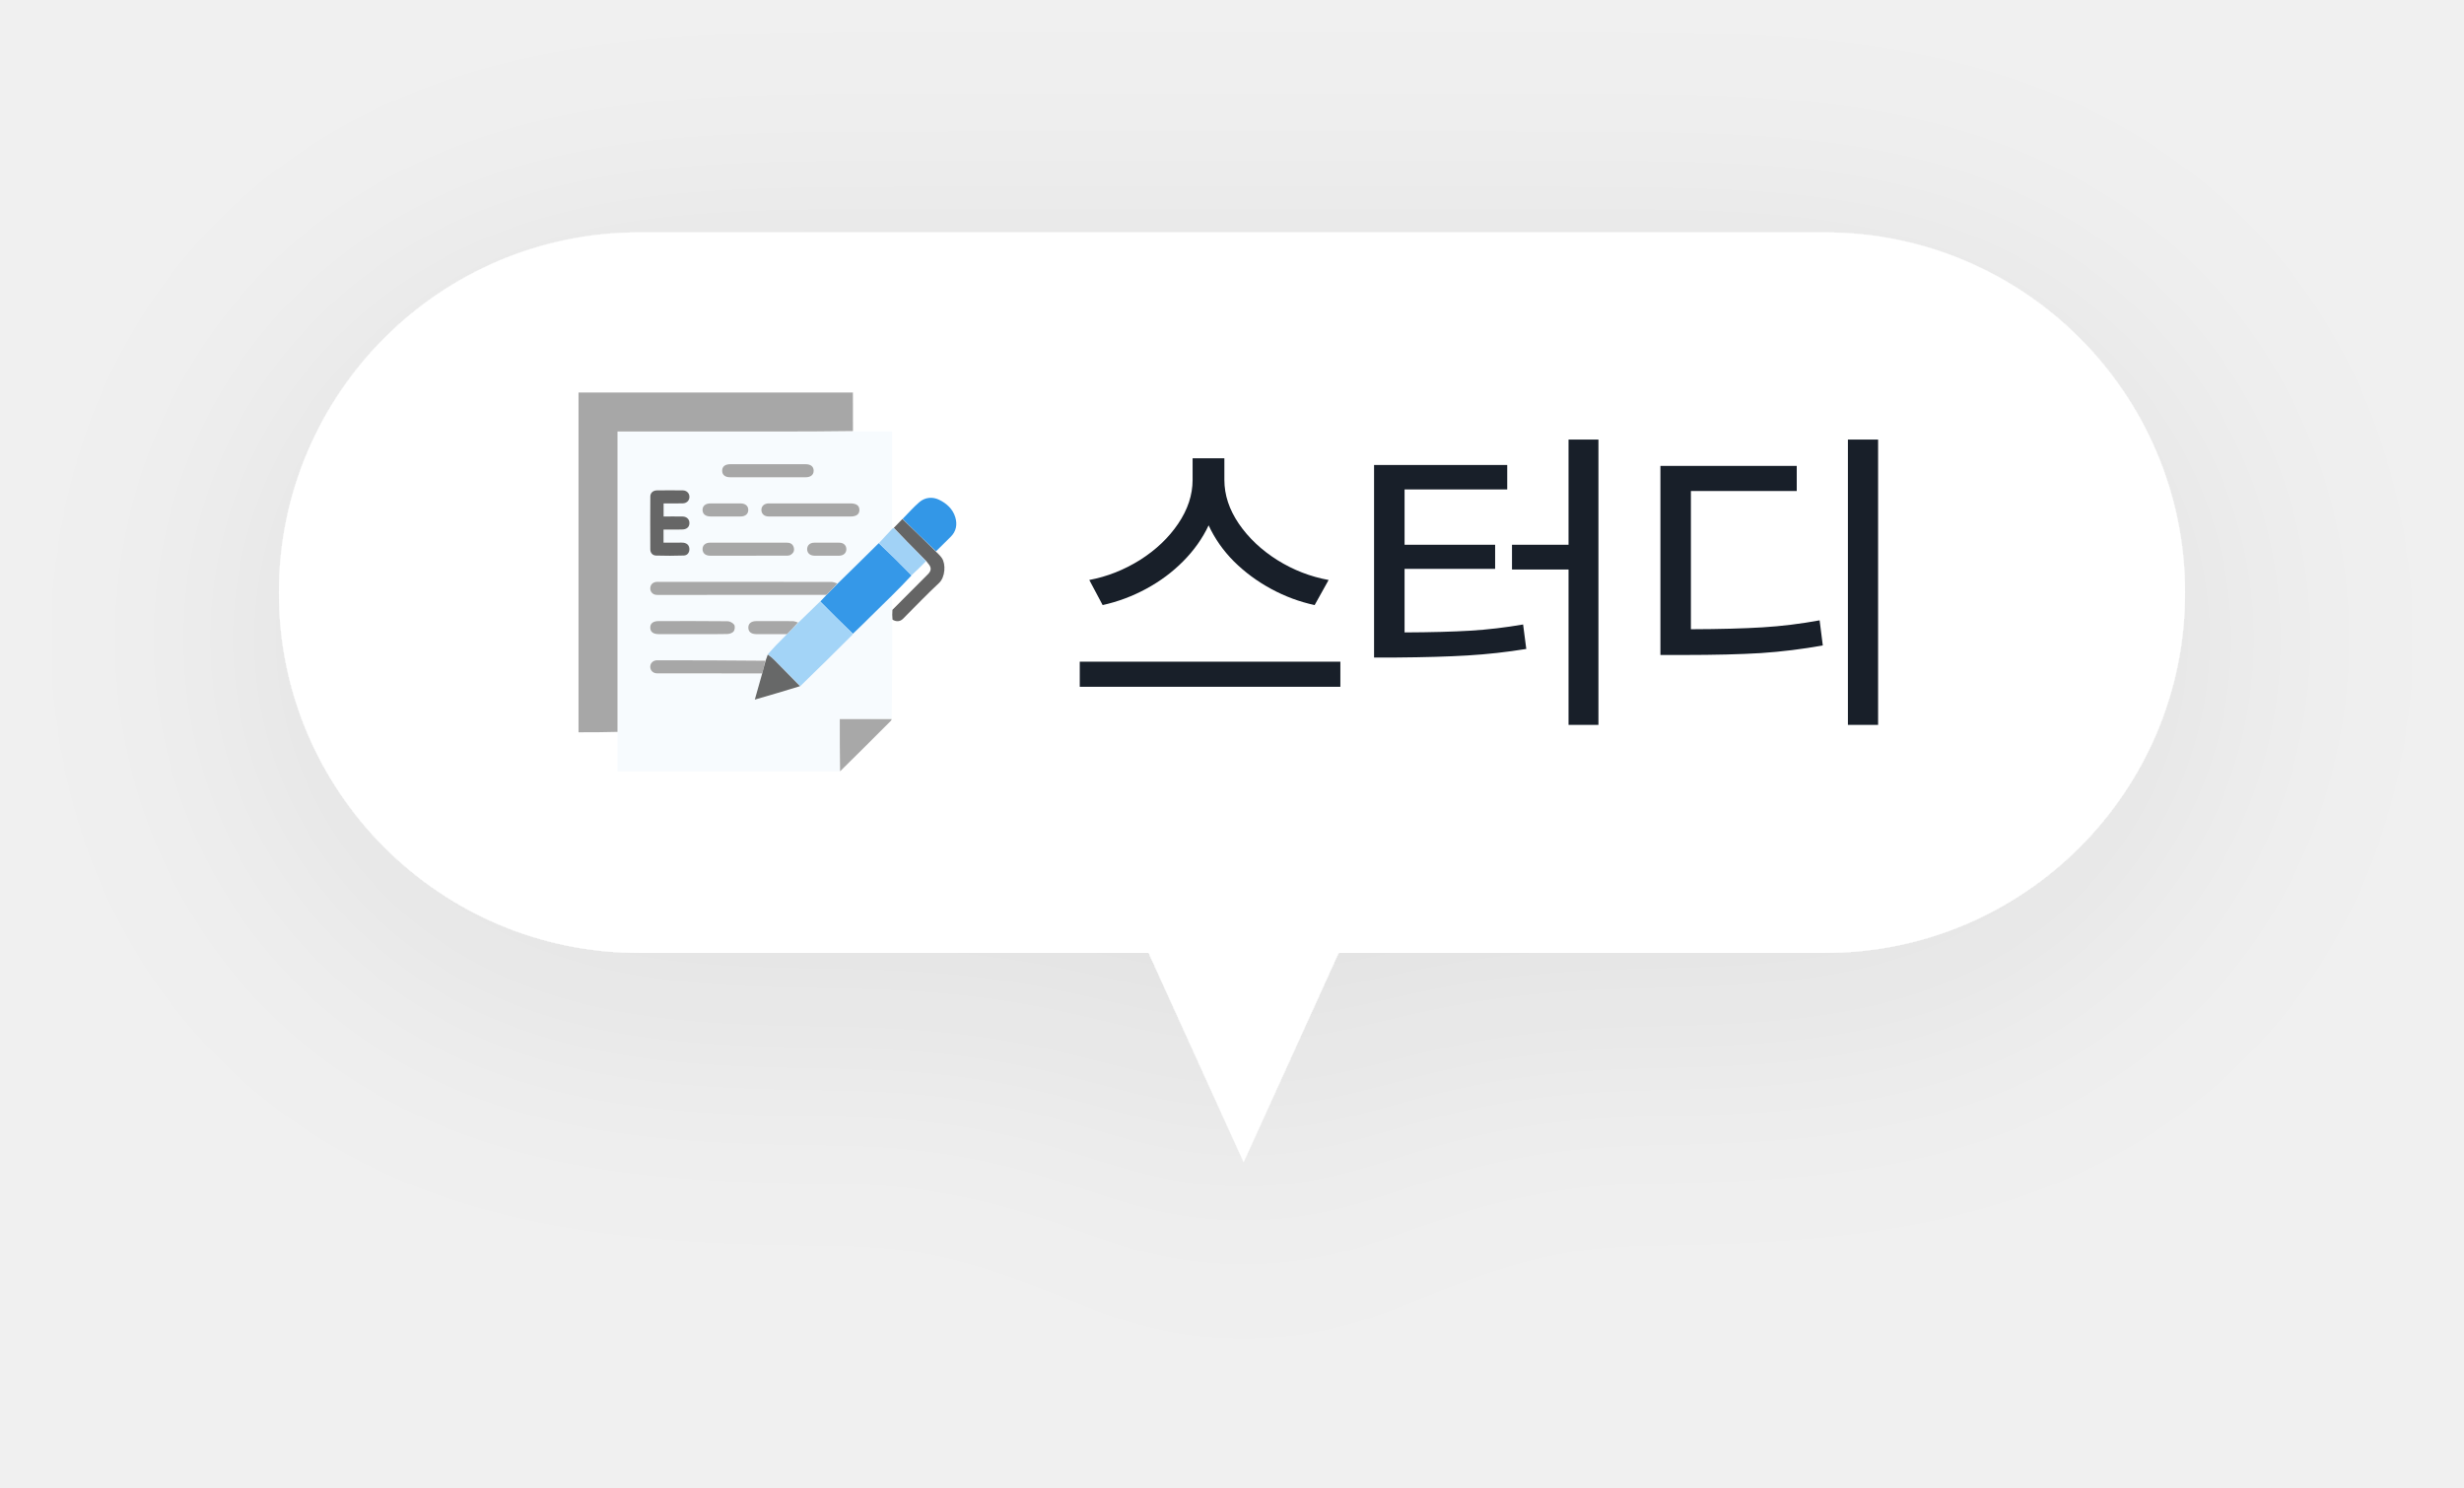
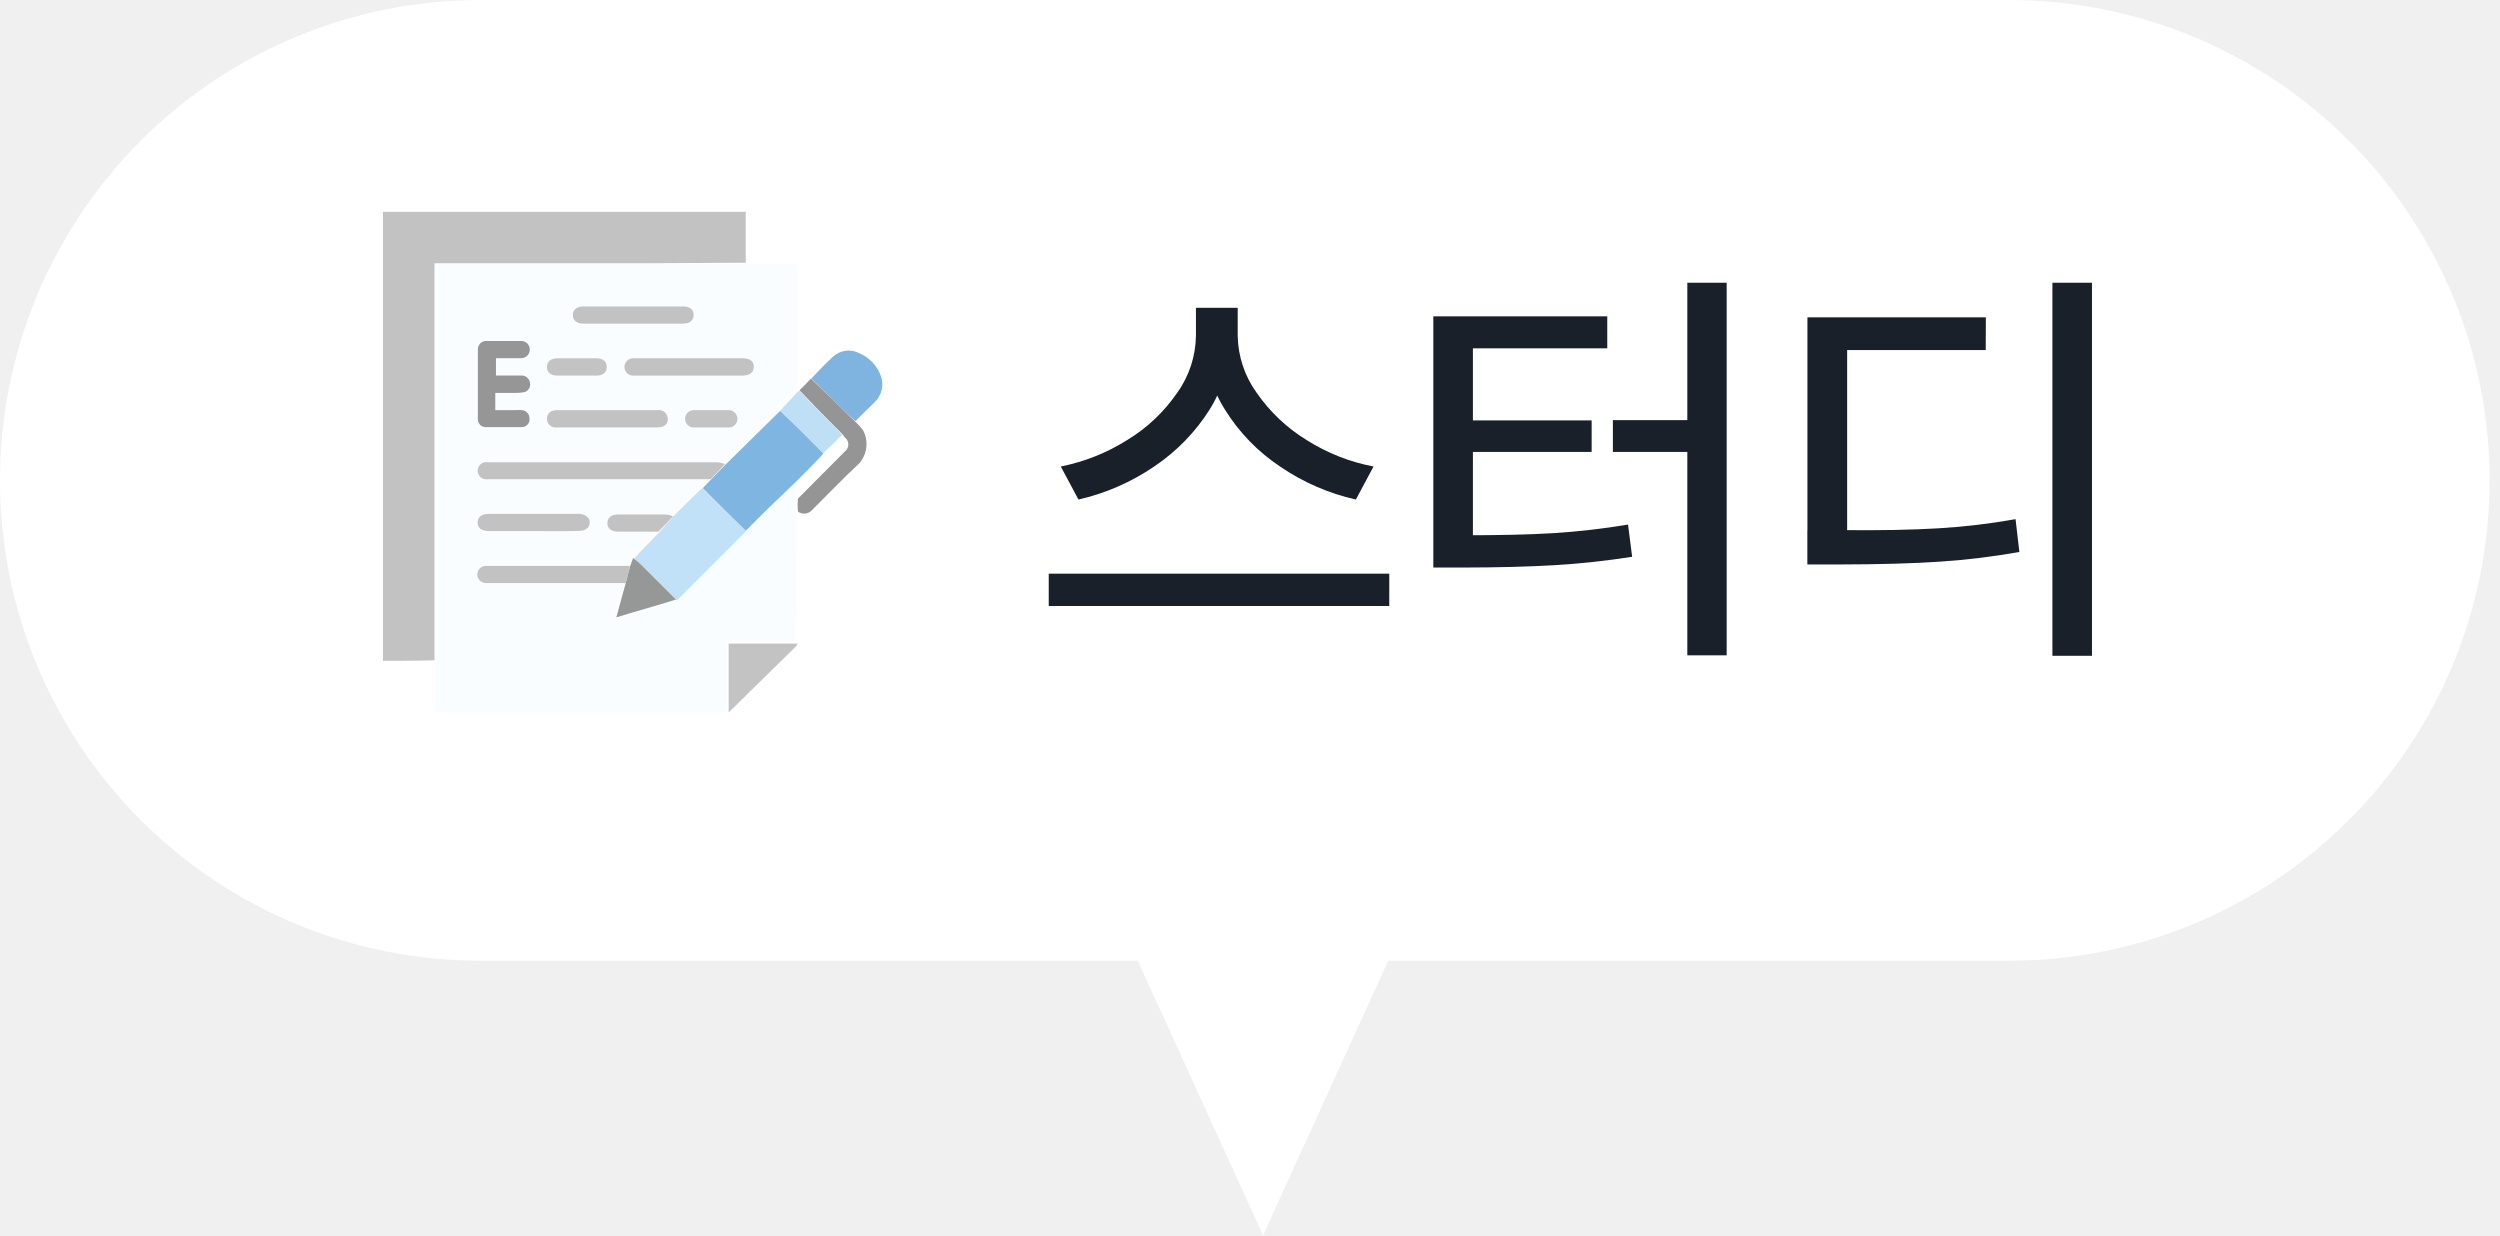
- <svg xmlns="http://www.w3.org/2000/svg" width="106" height="64" viewBox="0 0 106 64" fill="none">
-   <g filter="url(#filter0_d_0_1)">
-     <path fill-rule="evenodd" clip-rule="evenodd" d="M27.5 10C18.94 10 12 16.94 12 25.5C12 34.06 18.94 41 27.5 41H49.417L53.5 50L57.583 41H78.5C87.06 41 94 34.06 94 25.5C94 16.94 87.06 10 78.5 10H27.5Z" fill="white" />
-   </g>
-   <path d="M52.672 20.648C52.672 21.296 52.879 21.924 53.294 22.535C53.713 23.146 54.267 23.668 54.955 24.101C55.643 24.529 56.377 24.814 57.156 24.955L56.555 26.035C55.903 25.894 55.279 25.662 54.682 25.338C54.085 25.014 53.551 24.62 53.082 24.155C52.617 23.686 52.255 23.169 51.995 22.604C51.731 23.164 51.366 23.679 50.901 24.148C50.441 24.613 49.912 25.008 49.315 25.331C48.718 25.655 48.092 25.889 47.435 26.035L46.861 24.955C47.632 24.809 48.358 24.522 49.042 24.094C49.726 23.661 50.273 23.141 50.683 22.535C51.097 21.924 51.305 21.296 51.305 20.648V19.719H52.672V20.648ZM57.662 29.549H46.451V28.469H57.662V29.549ZM68.764 31.189H67.478V24.504H65.045V23.438H67.478V18.912H68.764V31.189ZM64.84 21.059H60.424V23.438H64.32V24.477H60.424V27.211C61.559 27.206 62.502 27.181 63.254 27.136C64.006 27.09 64.762 27.001 65.523 26.869L65.66 27.922C64.817 28.059 63.976 28.152 63.138 28.202C62.304 28.252 61.281 28.282 60.068 28.291H59.111V20.006H64.84V21.059ZM80.795 31.189H79.496V18.912H80.795V31.189ZM77.295 21.127H72.742V27.074C73.995 27.07 75.025 27.042 75.832 26.992C76.643 26.942 77.459 26.842 78.279 26.691L78.416 27.771C77.532 27.931 76.645 28.04 75.757 28.1C74.873 28.154 73.768 28.182 72.441 28.182H71.43V20.047H77.295V21.127Z" fill="#181F29" />
-   <g clip-path="url(#clip0_0_1)">
-     <path d="M36.127 33.187C35.453 33.189 34.78 33.191 34.106 33.191C31.664 33.192 29.221 33.191 26.779 33.191C26.715 33.191 26.651 33.191 26.566 33.191C26.566 32.636 26.566 32.089 26.566 31.508C26.565 27.177 26.565 22.879 26.565 18.566C26.661 18.566 26.731 18.566 26.8 18.566C28.95 18.566 31.1 18.567 33.251 18.566C34.399 18.566 35.547 18.564 36.696 18.563C37.251 18.563 37.806 18.563 38.379 18.563C38.379 19.955 38.379 21.335 38.375 22.741C38.185 22.967 38 23.165 37.803 23.37C37.489 23.677 37.186 23.979 36.882 24.279C36.599 24.558 36.314 24.835 36.02 25.102C35.928 25.073 35.844 25.038 35.761 25.037C33.291 25.035 30.82 25.035 28.35 25.035C28.303 25.035 28.255 25.03 28.21 25.04C28.067 25.069 27.984 25.158 27.974 25.305C27.965 25.445 28.063 25.569 28.205 25.592C28.262 25.602 28.322 25.597 28.38 25.597C30.768 25.598 33.157 25.599 35.54 25.611C35.453 25.708 35.37 25.794 35.276 25.884C34.957 26.189 34.648 26.49 34.329 26.782C34.247 26.756 34.174 26.725 34.102 26.725C33.58 26.721 33.059 26.722 32.538 26.723C32.315 26.723 32.191 26.827 32.192 27.006C32.193 27.184 32.317 27.284 32.542 27.285C32.975 27.287 33.409 27.288 33.837 27.3C33.681 27.463 33.527 27.613 33.379 27.768C33.261 27.892 33.149 28.023 33.029 28.163C32.994 28.256 32.964 28.337 32.918 28.415C31.368 28.412 29.834 28.411 28.3 28.41C28.277 28.41 28.253 28.409 28.23 28.412C28.076 28.43 27.971 28.546 27.973 28.695C27.975 28.843 28.081 28.956 28.237 28.971C28.289 28.976 28.342 28.973 28.395 28.973C29.859 28.974 31.322 28.975 32.785 28.989C32.684 29.358 32.582 29.714 32.471 30.102C33.14 29.908 33.78 29.722 34.432 29.535C35.19 28.789 35.938 28.044 36.684 27.299C36.688 27.295 36.688 27.288 36.699 27.276C36.956 27.022 37.203 26.774 37.452 26.528C37.758 26.226 38.067 25.925 38.377 25.641C38.38 25.848 38.382 26.037 38.381 26.241C38.38 26.389 38.382 26.523 38.384 26.656C38.382 28.073 38.38 29.49 38.361 30.924C37.609 30.942 36.876 30.942 36.127 30.942C36.127 31.707 36.127 32.447 36.127 33.187ZM29.182 22.785C29.275 22.78 29.373 22.792 29.461 22.767C29.601 22.728 29.669 22.62 29.657 22.473C29.645 22.328 29.529 22.227 29.366 22.224C29.093 22.219 28.82 22.223 28.548 22.223C28.548 22.023 28.548 21.845 28.548 21.66C28.83 21.66 29.099 21.664 29.368 21.658C29.545 21.655 29.663 21.532 29.659 21.372C29.655 21.219 29.541 21.102 29.373 21.099C29.004 21.094 28.634 21.095 28.265 21.099C28.094 21.101 27.977 21.204 27.976 21.366C27.971 22.122 27.971 22.878 27.975 23.634C27.976 23.789 28.072 23.899 28.223 23.904C28.621 23.916 29.02 23.916 29.418 23.902C29.569 23.896 29.659 23.78 29.657 23.625C29.654 23.469 29.562 23.376 29.41 23.352C29.341 23.34 29.27 23.348 29.2 23.348C28.98 23.347 28.76 23.347 28.545 23.347C28.545 23.146 28.545 22.973 28.545 22.785C28.752 22.785 28.95 22.785 29.182 22.785ZM36.357 21.66C35.297 21.66 34.237 21.66 33.178 21.66C33.137 21.66 33.096 21.659 33.055 21.66C32.873 21.668 32.757 21.775 32.755 21.936C32.752 22.104 32.872 22.221 33.062 22.222C33.706 22.224 34.35 22.223 34.995 22.223C35.527 22.223 36.06 22.223 36.593 22.223C36.845 22.222 36.975 22.125 36.972 21.937C36.969 21.751 36.843 21.66 36.585 21.66C36.52 21.66 36.456 21.66 36.357 21.66ZM33.994 23.884C34.134 23.812 34.19 23.697 34.146 23.549C34.103 23.399 33.987 23.346 33.835 23.347C32.739 23.348 31.644 23.347 30.548 23.348C30.343 23.348 30.22 23.46 30.223 23.634C30.227 23.802 30.346 23.909 30.542 23.909C31.649 23.911 32.757 23.91 33.864 23.909C33.898 23.909 33.933 23.901 33.994 23.884ZM33.228 19.973C32.626 19.973 32.023 19.972 31.42 19.973C31.194 19.973 31.07 20.072 31.067 20.249C31.064 20.428 31.189 20.535 31.41 20.535C32.493 20.535 33.576 20.535 34.659 20.535C34.88 20.535 35.006 20.429 35.003 20.25C35.001 20.072 34.876 19.973 34.651 19.973C34.189 19.972 33.726 19.973 33.228 19.973ZM29.959 27.285C30.404 27.285 30.849 27.291 31.294 27.28C31.388 27.277 31.513 27.234 31.564 27.165C31.614 27.097 31.629 26.945 31.585 26.88C31.53 26.8 31.4 26.73 31.302 26.729C30.313 26.718 29.323 26.722 28.334 26.723C28.097 26.723 27.97 26.824 27.973 27.008C27.976 27.19 28.102 27.285 28.343 27.285C28.87 27.285 29.397 27.285 29.959 27.285ZM30.701 21.66C30.654 21.66 30.607 21.659 30.56 21.66C30.349 21.663 30.227 21.762 30.223 21.934C30.219 22.113 30.345 22.222 30.564 22.222C30.997 22.224 31.43 22.224 31.863 22.222C32.069 22.221 32.192 22.112 32.191 21.939C32.189 21.766 32.067 21.661 31.858 21.66C31.484 21.659 31.109 21.66 30.701 21.66ZM35.829 23.91C35.922 23.91 36.016 23.913 36.11 23.91C36.291 23.903 36.407 23.795 36.41 23.634C36.412 23.466 36.292 23.35 36.102 23.348C35.745 23.345 35.388 23.345 35.032 23.348C34.84 23.35 34.721 23.465 34.723 23.633C34.726 23.8 34.845 23.907 35.04 23.91C35.291 23.912 35.543 23.91 35.829 23.91Z" fill="#F7FBFE" />
-     <path d="M36.694 18.547C35.547 18.564 34.399 18.566 33.251 18.566C31.1 18.567 28.95 18.566 26.8 18.566C26.73 18.566 26.661 18.566 26.565 18.566C26.565 22.879 26.565 27.177 26.564 31.491C26.008 31.508 25.453 31.508 24.888 31.508C24.888 26.628 24.888 21.764 24.888 16.89C28.815 16.89 32.742 16.89 36.692 16.89C36.692 17.435 36.692 17.983 36.694 18.547Z" fill="#A7A7A7" />
-     <path d="M38.83 22.327C39.068 22.085 39.292 21.827 39.548 21.607C39.796 21.393 40.116 21.366 40.398 21.502C40.717 21.655 40.99 21.898 41.096 22.255C41.19 22.567 41.139 22.863 40.892 23.104C40.686 23.304 40.486 23.509 40.266 23.721C39.776 23.262 39.303 22.795 38.83 22.327Z" fill="#3397E7" />
-     <path d="M38.82 22.331C39.303 22.794 39.776 23.262 40.261 23.731C40.354 23.824 40.446 23.907 40.515 24.006C40.699 24.271 40.663 24.837 40.398 25.084C39.864 25.581 39.36 26.111 38.843 26.627C38.723 26.747 38.554 26.761 38.396 26.661C38.382 26.523 38.38 26.389 38.392 26.238C38.911 25.715 39.417 25.211 39.921 24.705C40.075 24.55 40.074 24.41 39.929 24.247C39.902 24.217 39.88 24.183 39.848 24.142C39.57 23.86 39.298 23.589 39.028 23.315C38.834 23.116 38.642 22.914 38.45 22.713C38.569 22.587 38.689 22.462 38.82 22.331Z" fill="#656565" />
-     <path d="M36.139 33.188C36.127 32.447 36.127 31.707 36.127 30.942C36.876 30.942 37.609 30.942 38.358 30.94C38.356 30.966 38.342 30.998 38.319 31.021C37.596 31.744 36.874 32.466 36.139 33.188Z" fill="#A8A8A8" />
-     <path d="M38.44 22.716C38.642 22.914 38.833 23.116 39.028 23.315C39.298 23.589 39.57 23.861 39.836 24.146C39.63 24.357 39.429 24.555 39.217 24.749C38.742 24.283 38.278 23.824 37.814 23.364C38 23.165 38.185 22.967 38.376 22.758C38.398 22.738 38.414 22.729 38.44 22.716Z" fill="#A1D2F6" />
-     <path d="M37.803 23.37C38.278 23.823 38.742 24.283 39.212 24.759C38.937 25.058 38.656 25.341 38.374 25.623C38.067 25.925 37.758 26.226 37.452 26.528C37.203 26.774 36.956 27.022 36.69 27.27C36.209 26.808 35.749 26.344 35.288 25.88C35.37 25.794 35.453 25.708 35.55 25.605C35.719 25.43 35.874 25.272 36.03 25.113C36.314 24.835 36.599 24.558 36.882 24.279C37.186 23.979 37.489 23.677 37.803 23.37Z" fill="#3598E8" />
-     <path d="M35.276 25.884C35.748 26.344 36.209 26.808 36.68 27.277C36.688 27.288 36.688 27.295 36.684 27.299C35.938 28.044 35.19 28.789 34.428 29.523C34.044 29.139 33.676 28.765 33.305 28.394C33.22 28.308 33.125 28.231 33.034 28.151C33.149 28.023 33.261 27.892 33.379 27.768C33.527 27.613 33.681 27.462 33.847 27.294C34.022 27.116 34.181 26.954 34.339 26.792C34.648 26.49 34.956 26.189 35.276 25.884Z" fill="#A3D4F7" />
-     <path d="M36.02 25.103C35.874 25.272 35.719 25.43 35.554 25.594C33.157 25.599 30.768 25.598 28.38 25.598C28.322 25.598 28.262 25.602 28.205 25.592C28.064 25.569 27.965 25.446 27.974 25.305C27.984 25.158 28.067 25.069 28.21 25.04C28.255 25.031 28.304 25.035 28.35 25.035C30.821 25.035 33.291 25.035 35.761 25.038C35.844 25.038 35.928 25.073 36.02 25.103Z" fill="#A7A7A7" />
-     <path d="M29.165 22.785C28.95 22.785 28.752 22.785 28.545 22.785C28.545 22.973 28.545 23.146 28.545 23.347C28.76 23.347 28.98 23.347 29.2 23.348C29.27 23.348 29.341 23.34 29.41 23.352C29.562 23.376 29.654 23.469 29.657 23.625C29.659 23.78 29.569 23.896 29.418 23.902C29.02 23.916 28.621 23.916 28.223 23.904C28.072 23.899 27.976 23.789 27.975 23.634C27.971 22.878 27.971 22.122 27.976 21.366C27.977 21.204 28.094 21.101 28.265 21.099C28.634 21.095 29.004 21.094 29.373 21.099C29.541 21.102 29.655 21.219 29.659 21.372C29.663 21.532 29.545 21.655 29.368 21.658C29.099 21.664 28.83 21.66 28.548 21.66C28.548 21.845 28.548 22.023 28.548 22.223C28.82 22.223 29.093 22.219 29.366 22.224C29.529 22.227 29.645 22.328 29.657 22.473C29.669 22.62 29.601 22.728 29.461 22.767C29.373 22.792 29.275 22.78 29.165 22.785Z" fill="#666666" />
-     <path d="M32.785 28.976C31.322 28.975 29.859 28.974 28.395 28.973C28.343 28.973 28.29 28.976 28.237 28.971C28.081 28.956 27.975 28.843 27.973 28.695C27.971 28.546 28.076 28.43 28.23 28.412C28.253 28.409 28.277 28.41 28.3 28.41C29.834 28.411 31.368 28.412 32.917 28.429C32.884 28.622 32.835 28.799 32.785 28.976Z" fill="#A7A7A7" />
-     <path d="M36.374 21.66C36.456 21.66 36.52 21.66 36.584 21.66C36.843 21.661 36.969 21.751 36.972 21.937C36.974 22.125 36.845 22.223 36.593 22.223C36.06 22.223 35.527 22.223 34.994 22.223C34.35 22.223 33.706 22.224 33.062 22.222C32.872 22.221 32.752 22.104 32.754 21.936C32.757 21.775 32.873 21.668 33.055 21.66C33.096 21.659 33.137 21.66 33.178 21.66C34.237 21.66 35.297 21.66 36.374 21.66Z" fill="#A7A7A7" />
-     <path d="M33.981 23.89C33.933 23.901 33.898 23.909 33.864 23.909C32.756 23.91 31.649 23.911 30.542 23.91C30.346 23.909 30.227 23.802 30.223 23.635C30.22 23.461 30.343 23.349 30.548 23.348C31.644 23.347 32.739 23.349 33.834 23.347C33.986 23.346 34.103 23.399 34.146 23.549C34.19 23.697 34.134 23.812 33.981 23.89Z" fill="#A7A7A7" />
-     <path d="M33.246 19.972C33.726 19.972 34.188 19.972 34.651 19.973C34.876 19.973 35.001 20.072 35.003 20.25C35.006 20.428 34.88 20.535 34.659 20.535C33.576 20.535 32.493 20.535 31.41 20.535C31.189 20.535 31.064 20.428 31.067 20.249C31.07 20.072 31.194 19.973 31.419 19.973C32.023 19.972 32.626 19.972 33.246 19.972Z" fill="#A7A7A7" />
-     <path d="M29.941 27.285C29.397 27.285 28.87 27.285 28.343 27.285C28.102 27.285 27.976 27.19 27.973 27.008C27.97 26.824 28.097 26.723 28.334 26.723C29.323 26.722 30.313 26.718 31.302 26.729C31.4 26.73 31.53 26.801 31.585 26.88C31.629 26.945 31.614 27.097 31.564 27.165C31.513 27.234 31.388 27.277 31.293 27.28C30.849 27.292 30.404 27.285 29.941 27.285Z" fill="#A7A7A7" />
-     <path d="M32.785 28.989C32.835 28.799 32.884 28.622 32.934 28.431C32.964 28.337 32.994 28.256 33.029 28.163C33.125 28.231 33.22 28.308 33.305 28.394C33.676 28.765 34.044 29.139 34.417 29.524C33.781 29.722 33.14 29.908 32.471 30.102C32.582 29.714 32.684 29.358 32.785 28.989Z" fill="#676868" />
-     <path d="M34.329 26.783C34.181 26.954 34.022 27.117 33.853 27.285C33.409 27.289 32.975 27.287 32.542 27.285C32.317 27.284 32.193 27.185 32.192 27.006C32.191 26.827 32.316 26.724 32.538 26.723C33.059 26.722 33.581 26.721 34.102 26.725C34.174 26.726 34.247 26.756 34.329 26.783Z" fill="#A7A7A7" />
-     <path d="M30.718 21.66C31.109 21.66 31.484 21.659 31.858 21.66C32.067 21.662 32.189 21.766 32.191 21.939C32.192 22.113 32.069 22.221 31.863 22.222C31.43 22.224 30.997 22.224 30.564 22.222C30.345 22.222 30.219 22.113 30.223 21.934C30.227 21.762 30.349 21.663 30.56 21.66C30.607 21.66 30.654 21.66 30.718 21.66Z" fill="#A8A8A8" />
-     <path d="M35.812 23.91C35.543 23.91 35.291 23.912 35.04 23.91C34.845 23.907 34.726 23.8 34.723 23.633C34.721 23.465 34.84 23.35 35.032 23.349C35.388 23.345 35.745 23.345 36.102 23.349C36.292 23.35 36.412 23.466 36.41 23.634C36.407 23.795 36.291 23.903 36.11 23.91C36.016 23.913 35.922 23.91 35.812 23.91Z" fill="#A8A8A8" />
+ <svg xmlns="http://www.w3.org/2000/svg" width="85" height="42" viewBox="0 0 85 42" fill="none">
+   <g clip-path="url(#clip0_1685_368)">
+     <path d="M68.323 0H16.333C12.001 0.001 7.848 1.722 4.785 4.785C1.722 7.848 0.001 12.001 0 16.333C0 20.664 1.721 24.819 4.784 27.882C7.847 30.945 12.001 32.665 16.333 32.665H38.684L42.944 42L47.2 32.665H68.315C72.647 32.665 76.801 30.945 79.864 27.882C82.927 24.819 84.647 20.664 84.647 16.333C84.647 12.003 82.927 7.85 79.865 4.788C76.804 1.725 72.653 0.003 68.323 0Z" fill="white" />
+     <g opacity="0.69">
+       <path d="M24.759 24.224H14.776C14.776 23.643 14.776 23.054 14.776 22.465V8.972H27.111C27.111 10.427 27.111 11.866 27.111 13.337C26.912 13.571 26.721 13.777 26.514 13.992L25.55 14.94C25.258 15.232 24.957 15.521 24.653 15.802C24.566 15.766 24.474 15.744 24.38 15.736H16.637C16.589 15.732 16.541 15.732 16.493 15.736C16.424 15.747 16.362 15.782 16.317 15.835C16.272 15.888 16.248 15.955 16.248 16.024C16.248 16.094 16.272 16.161 16.317 16.214C16.362 16.267 16.424 16.302 16.493 16.313C16.554 16.319 16.615 16.319 16.676 16.313C19.173 16.313 21.665 16.313 24.154 16.313C24.064 16.414 23.978 16.504 23.881 16.598C23.545 16.918 23.222 17.234 22.89 17.538C22.814 17.505 22.734 17.484 22.652 17.475H21.01C20.78 17.475 20.647 17.585 20.651 17.772C20.655 17.959 20.78 18.061 21.018 18.061C21.47 18.061 21.923 18.061 22.367 18.061C22.203 18.232 22.044 18.388 21.891 18.552C21.739 18.716 21.65 18.817 21.525 18.942C21.494 19.034 21.454 19.123 21.408 19.207H16.586C16.562 19.206 16.537 19.206 16.512 19.207C16.435 19.207 16.36 19.238 16.305 19.293C16.25 19.348 16.22 19.422 16.22 19.5C16.22 19.578 16.25 19.652 16.305 19.707C16.36 19.762 16.435 19.793 16.512 19.793H16.676C18.205 19.793 19.734 19.793 21.263 19.793C21.154 20.183 21.049 20.549 20.936 20.963L22.984 20.37C23.764 19.59 24.544 18.809 25.324 18.029C25.324 18.029 25.324 18.029 25.324 18.006C25.589 17.741 25.847 17.479 26.104 17.226C26.424 16.91 26.748 16.594 27.072 16.297C27.072 16.512 27.072 16.711 27.072 16.925C27.072 17.078 27.072 17.218 27.072 17.358C27.072 18.837 27.072 20.319 27.044 21.817C26.264 21.817 25.484 21.817 24.704 21.817V24.157M17.507 13.36C17.604 13.368 17.702 13.368 17.799 13.36C17.866 13.343 17.923 13.303 17.961 13.245C17.998 13.188 18.013 13.119 18.002 13.052C17.995 12.977 17.96 12.909 17.903 12.86C17.846 12.811 17.773 12.786 17.698 12.791C17.413 12.791 17.129 12.791 16.844 12.791V12.182H17.702C17.78 12.182 17.854 12.151 17.909 12.096C17.964 12.041 17.994 11.967 17.994 11.889C17.994 11.812 17.964 11.738 17.909 11.683C17.854 11.628 17.78 11.597 17.702 11.597C17.312 11.597 16.922 11.597 16.532 11.597C16.493 11.594 16.454 11.598 16.417 11.611C16.38 11.624 16.346 11.644 16.318 11.67C16.289 11.697 16.266 11.729 16.251 11.765C16.235 11.8 16.227 11.839 16.227 11.878C16.227 12.658 16.227 13.447 16.227 14.246C16.225 14.281 16.23 14.317 16.241 14.351C16.253 14.384 16.271 14.415 16.295 14.442C16.32 14.468 16.349 14.489 16.381 14.504C16.414 14.518 16.449 14.526 16.485 14.526C16.902 14.526 17.32 14.526 17.733 14.526C17.769 14.525 17.805 14.516 17.837 14.501C17.87 14.485 17.899 14.462 17.922 14.435C17.946 14.407 17.963 14.375 17.974 14.341C17.984 14.306 17.987 14.27 17.983 14.234C17.985 14.162 17.959 14.093 17.911 14.04C17.863 13.987 17.797 13.954 17.725 13.949C17.653 13.943 17.58 13.943 17.507 13.949H16.84V13.364H17.507M25 12.194H21.552C21.511 12.189 21.468 12.193 21.429 12.206C21.389 12.218 21.352 12.239 21.321 12.267C21.29 12.295 21.265 12.329 21.248 12.367C21.23 12.405 21.222 12.447 21.222 12.488C21.222 12.53 21.23 12.571 21.248 12.61C21.265 12.648 21.29 12.682 21.321 12.71C21.352 12.737 21.389 12.758 21.429 12.771C21.468 12.784 21.511 12.788 21.552 12.783H25.238C25.504 12.783 25.628 12.681 25.628 12.482C25.628 12.284 25.492 12.194 25.238 12.194H25ZM22.531 14.534C22.599 14.509 22.654 14.458 22.684 14.392C22.714 14.326 22.716 14.251 22.691 14.183C22.671 14.115 22.628 14.056 22.568 14.018C22.509 13.979 22.438 13.963 22.367 13.973H18.935C18.72 13.973 18.591 14.089 18.595 14.273C18.596 14.314 18.605 14.355 18.623 14.393C18.641 14.43 18.666 14.464 18.697 14.491C18.728 14.518 18.765 14.538 18.804 14.55C18.844 14.563 18.886 14.566 18.927 14.562H22.395C22.441 14.558 22.487 14.549 22.531 14.534ZM21.751 10.446H19.843C19.61 10.446 19.477 10.548 19.477 10.735C19.477 10.922 19.602 11.031 19.836 11.031H23.226C23.46 11.031 23.588 10.922 23.584 10.735C23.581 10.548 23.452 10.446 23.218 10.446H21.732M18.334 18.057C18.798 18.057 19.262 18.057 19.727 18.057C19.78 18.057 19.832 18.046 19.881 18.026C19.93 18.005 19.974 17.974 20.011 17.936C20.038 17.892 20.054 17.841 20.058 17.79C20.061 17.738 20.052 17.687 20.031 17.639C19.995 17.594 19.95 17.556 19.899 17.529C19.848 17.501 19.792 17.484 19.734 17.479C18.704 17.479 17.671 17.479 16.637 17.479C16.387 17.479 16.247 17.585 16.247 17.776C16.247 17.967 16.384 18.064 16.637 18.064H18.334M19.114 12.19H18.966C18.747 12.19 18.619 12.299 18.615 12.479C18.611 12.658 18.74 12.779 18.97 12.779H20.327C20.542 12.779 20.671 12.662 20.667 12.482C20.663 12.303 20.538 12.194 20.319 12.19H19.114ZM24.47 14.53H24.762C24.804 14.535 24.846 14.531 24.886 14.518C24.926 14.506 24.962 14.485 24.994 14.457C25.025 14.429 25.05 14.395 25.067 14.357C25.084 14.319 25.093 14.278 25.093 14.236C25.093 14.194 25.084 14.153 25.067 14.115C25.05 14.076 25.025 14.042 24.994 14.014C24.962 13.987 24.926 13.966 24.886 13.953C24.846 13.941 24.804 13.937 24.762 13.941H23.616C23.574 13.937 23.532 13.941 23.492 13.953C23.452 13.966 23.416 13.987 23.384 14.014C23.353 14.042 23.328 14.076 23.311 14.115C23.294 14.153 23.285 14.194 23.285 14.236C23.285 14.278 23.294 14.319 23.311 14.357C23.328 14.395 23.353 14.429 23.384 14.457C23.416 14.485 23.452 14.506 23.492 14.518C23.532 14.531 23.574 14.535 23.616 14.53H24.47Z" fill="#F7FCFF" />
+       <path d="M25.355 8.933C24.158 8.933 22.96 8.952 21.759 8.952H14.773V22.449C14.191 22.468 13.602 22.468 13.021 22.468V7.201H25.355V8.933Z" fill="#A8A7A7" />
+       <path d="M27.583 12.873C27.832 12.619 28.067 12.35 28.332 12.12C28.451 12.012 28.6 11.944 28.759 11.925C28.918 11.905 29.08 11.935 29.221 12.011C29.39 12.082 29.543 12.189 29.669 12.323C29.794 12.458 29.89 12.617 29.951 12.791C30.004 12.943 30.013 13.108 29.975 13.265C29.937 13.422 29.854 13.565 29.736 13.676C29.521 13.883 29.311 14.098 29.081 14.32C28.57 13.856 28.086 13.368 27.583 12.873Z" fill="#4693D3" />
+       <path d="M27.571 12.873C28.078 13.356 28.57 13.844 29.077 14.335C29.174 14.423 29.263 14.519 29.342 14.624C29.438 14.802 29.477 15.004 29.456 15.204C29.434 15.405 29.352 15.594 29.221 15.748C28.663 16.266 28.137 16.82 27.594 17.358C27.534 17.419 27.454 17.456 27.369 17.463C27.284 17.469 27.199 17.445 27.13 17.394C27.116 17.247 27.116 17.099 27.13 16.953L28.726 15.35C28.762 15.322 28.791 15.286 28.812 15.244C28.832 15.203 28.843 15.158 28.843 15.112C28.843 15.066 28.832 15.02 28.812 14.979C28.791 14.938 28.762 14.902 28.726 14.874C28.698 14.842 28.675 14.807 28.644 14.764C28.351 14.468 28.066 14.187 27.785 13.899C27.583 13.692 27.395 13.481 27.181 13.27C27.306 13.153 27.434 13.021 27.571 12.873Z" fill="#666666" />
+       <path d="M24.774 24.224C24.774 23.444 24.774 22.663 24.774 21.883H27.115C27.108 21.915 27.094 21.945 27.072 21.969L24.774 24.224Z" fill="#A8A8A8" />
+       <path d="M27.177 13.286C27.388 13.493 27.567 13.704 27.79 13.91C28.07 14.199 28.355 14.48 28.632 14.78C28.418 14.999 28.207 15.205 27.988 15.408C27.493 14.925 27.005 14.433 26.526 13.961L27.115 13.329C27.133 13.311 27.154 13.296 27.177 13.286Z" fill="#A2D1F3" />
+       <path d="M26.526 13.969C27.021 14.445 27.509 14.924 27.996 15.42C27.712 15.732 27.415 16.028 27.122 16.321L26.136 17.269C25.874 17.522 25.617 17.784 25.355 18.049C24.852 17.565 24.372 17.082 23.893 16.598L24.166 16.313L24.665 15.798C24.961 15.506 25.262 15.217 25.554 14.924L26.526 13.969Z" fill="#4695D3" />
+       <path d="M23.873 16.594C24.364 17.073 24.844 17.553 25.355 18.049C25.355 18.049 25.355 18.049 25.355 18.072C24.575 18.852 23.795 19.633 23.015 20.413L21.845 19.242C21.755 19.153 21.657 19.075 21.56 18.989C21.681 18.856 21.798 18.72 21.923 18.599C22.047 18.478 22.235 18.279 22.41 18.103L22.894 17.553C23.214 17.23 23.538 16.914 23.873 16.594Z" fill="#A4D4F5" />
+       <path d="M24.649 15.779C24.497 15.954 24.333 16.122 24.162 16.294H16.668C16.607 16.299 16.546 16.299 16.485 16.294C16.416 16.282 16.354 16.247 16.309 16.194C16.265 16.141 16.24 16.074 16.24 16.005C16.24 15.936 16.265 15.868 16.309 15.816C16.354 15.763 16.416 15.728 16.485 15.716C16.533 15.712 16.581 15.712 16.629 15.716H24.376C24.47 15.723 24.562 15.744 24.649 15.779Z" fill="#A8A7A7" />
+       <path d="M17.488 13.36H16.84V13.945H17.526C17.599 13.939 17.672 13.939 17.745 13.945C17.816 13.95 17.883 13.982 17.931 14.036C17.979 14.089 18.005 14.158 18.002 14.23C18.007 14.266 18.004 14.302 17.993 14.337C17.983 14.371 17.965 14.403 17.942 14.431C17.918 14.458 17.889 14.481 17.857 14.496C17.824 14.512 17.789 14.521 17.753 14.522C17.339 14.522 16.922 14.522 16.505 14.522C16.469 14.522 16.434 14.514 16.401 14.499C16.368 14.485 16.339 14.464 16.315 14.438C16.291 14.411 16.272 14.38 16.261 14.347C16.249 14.313 16.244 14.277 16.247 14.241C16.247 13.461 16.247 12.672 16.247 11.874C16.247 11.835 16.255 11.796 16.27 11.761C16.286 11.725 16.309 11.693 16.337 11.666C16.366 11.64 16.4 11.62 16.437 11.607C16.474 11.594 16.512 11.589 16.551 11.593C16.941 11.593 17.331 11.593 17.722 11.593C17.799 11.593 17.874 11.624 17.928 11.678C17.983 11.733 18.014 11.808 18.014 11.885C18.014 11.963 17.983 12.037 17.928 12.092C17.874 12.147 17.799 12.178 17.722 12.178H16.863V12.767C17.148 12.767 17.433 12.767 17.718 12.767C17.792 12.762 17.866 12.787 17.923 12.836C17.979 12.885 18.015 12.954 18.022 13.028C18.033 13.096 18.018 13.165 17.98 13.222C17.943 13.279 17.885 13.32 17.819 13.336C17.709 13.354 17.599 13.362 17.488 13.36Z" fill="#676767" />
+       <path d="M21.271 19.824H16.52C16.442 19.824 16.368 19.793 16.313 19.738C16.258 19.683 16.227 19.609 16.227 19.531C16.227 19.454 16.258 19.379 16.313 19.325C16.368 19.27 16.442 19.239 16.52 19.239C16.545 19.237 16.57 19.237 16.594 19.239C18.194 19.239 19.797 19.239 21.416 19.239C21.373 19.453 21.322 19.64 21.271 19.824Z" fill="#A8A7A7" />
+       <path d="M25.016 12.182H25.238C25.508 12.182 25.628 12.28 25.628 12.471C25.628 12.662 25.496 12.771 25.238 12.771H21.56C21.518 12.776 21.476 12.772 21.436 12.759C21.397 12.747 21.36 12.726 21.329 12.698C21.297 12.67 21.273 12.636 21.255 12.598C21.238 12.56 21.23 12.518 21.23 12.477C21.23 12.435 21.238 12.393 21.255 12.355C21.273 12.317 21.297 12.283 21.329 12.255C21.36 12.227 21.397 12.207 21.436 12.194C21.476 12.181 21.518 12.177 21.56 12.182H25.024H25.016Z" fill="#A8A7A7" />
+       <path d="M22.519 14.511C22.479 14.523 22.437 14.531 22.395 14.534H18.927C18.886 14.539 18.844 14.535 18.804 14.523C18.765 14.511 18.728 14.49 18.697 14.463C18.666 14.436 18.64 14.403 18.623 14.365C18.605 14.328 18.596 14.287 18.595 14.245C18.595 14.062 18.72 13.945 18.935 13.945H22.367C22.438 13.936 22.509 13.952 22.568 13.99C22.628 14.029 22.671 14.088 22.691 14.156C22.703 14.19 22.709 14.227 22.707 14.264C22.705 14.3 22.695 14.336 22.68 14.369C22.663 14.402 22.641 14.432 22.614 14.456C22.586 14.48 22.554 14.499 22.519 14.511Z" fill="#A8A7A7" />
+       <path d="M21.751 10.419H23.218C23.452 10.419 23.584 10.52 23.584 10.708C23.584 10.895 23.46 11.004 23.226 11.004H19.836C19.602 11.004 19.473 10.891 19.477 10.708C19.481 10.524 19.61 10.419 19.844 10.419H21.751Z" fill="#A8A7A7" />
+       <path d="M18.299 18.057H16.629C16.38 18.057 16.239 17.959 16.239 17.768C16.239 17.577 16.368 17.472 16.629 17.472C17.663 17.472 18.697 17.472 19.727 17.472C19.784 17.477 19.84 17.494 19.891 17.521C19.942 17.549 19.987 17.586 20.023 17.632C20.044 17.679 20.053 17.731 20.05 17.782C20.046 17.834 20.03 17.884 20.003 17.928C19.967 17.967 19.923 17.997 19.874 18.018C19.825 18.039 19.772 18.049 19.719 18.049C19.247 18.065 18.783 18.057 18.299 18.057Z" fill="#A8A7A7" />
+       <path d="M21.271 19.839C21.322 19.64 21.373 19.449 21.423 19.254C21.459 19.157 21.486 19.071 21.525 18.973C21.627 19.046 21.724 19.127 21.814 19.215C22.204 19.605 22.594 19.995 22.984 20.385C22.321 20.592 21.654 20.775 20.955 20.99C21.064 20.596 21.162 20.221 21.271 19.839Z" fill="#676969" />
+       <path d="M22.882 17.554C22.726 17.733 22.562 17.901 22.383 18.076H21.018C20.78 18.076 20.651 17.971 20.651 17.788C20.651 17.604 20.78 17.491 21.01 17.491H22.644C22.726 17.5 22.806 17.521 22.882 17.554Z" fill="#A8A7A7" />
+       <path d="M19.114 12.182H20.284C20.503 12.182 20.631 12.295 20.631 12.475C20.631 12.654 20.507 12.771 20.292 12.771H18.95C18.72 12.771 18.591 12.658 18.595 12.471C18.599 12.284 18.728 12.186 18.946 12.182H19.114Z" fill="#A8A8A8" />
+       <path d="M24.431 14.534H23.623C23.582 14.539 23.54 14.535 23.5 14.523C23.46 14.51 23.423 14.489 23.392 14.461C23.361 14.433 23.336 14.399 23.319 14.361C23.302 14.323 23.293 14.282 23.293 14.24C23.293 14.198 23.302 14.157 23.319 14.119C23.336 14.08 23.361 14.046 23.392 14.018C23.423 13.991 23.46 13.97 23.5 13.957C23.54 13.945 23.582 13.941 23.623 13.945H24.743C24.784 13.941 24.826 13.945 24.866 13.957C24.906 13.97 24.943 13.991 24.974 14.018C25.005 14.046 25.03 14.08 25.047 14.119C25.064 14.157 25.073 14.198 25.073 14.24C25.073 14.282 25.064 14.323 25.047 14.361C25.03 14.399 25.005 14.433 24.974 14.461C24.943 14.489 24.906 14.51 24.866 14.523C24.826 14.535 24.784 14.539 24.743 14.534H24.431Z" fill="#A8A8A8" />
+     </g>
+     <path d="M47.235 20.604H35.657V19.504H47.235V20.604ZM41.142 13.902C40.656 14.678 40.013 15.342 39.254 15.853C38.471 16.39 37.593 16.774 36.667 16.984L36.067 15.861C36.872 15.701 37.64 15.394 38.333 14.956C39.005 14.548 39.582 14.001 40.026 13.352C40.434 12.783 40.656 12.102 40.662 11.402V10.466H41.832V11.414C41.839 12.291 41.6 13.154 41.142 13.902ZM42.725 13.352C43.176 14.004 43.758 14.555 44.434 14.967C45.127 15.405 45.895 15.708 46.7 15.861L46.1 16.984C45.183 16.779 44.313 16.401 43.537 15.872C42.773 15.367 42.127 14.701 41.645 13.922C41.176 13.174 40.929 12.308 40.931 11.425V10.466H42.082V11.414C42.093 12.111 42.317 12.787 42.725 13.352Z" fill="#1A202A" />
+     <path d="M54.647 11.843H50.079V18.556H48.733V10.755H54.647V11.843ZM52.817 18.127C53.667 18.073 54.513 17.976 55.353 17.835L55.493 18.931C54.609 19.069 53.731 19.164 52.86 19.216C51.989 19.268 50.94 19.295 49.712 19.297H48.733V18.198H49.712C50.945 18.201 51.982 18.178 52.817 18.127ZM54.116 15.366H49.747V14.293H54.116V15.366ZM57.568 15.366H54.838V14.285H57.568V15.366ZM58.707 22.282H57.369V9.612H58.707V22.282Z" fill="#1A202A" />
+     <path d="M67.515 11.902H62.803V18.478H61.453V10.79H67.519L67.515 11.902ZM65.9 17.963C66.782 17.911 67.66 17.807 68.529 17.651L68.658 18.767C67.77 18.926 66.874 19.035 65.974 19.095C65.08 19.157 63.923 19.19 62.503 19.192H61.45V18.022H62.503C63.895 18.041 65.03 18.014 65.9 17.963ZM71.127 22.297H69.782V9.612H71.127V22.297Z" fill="#1A202A" />
  </g>
  <defs>
-     <filter id="filter0_d_0_1" x="0" y="0" width="106" height="64" filterUnits="userSpaceOnUse" color-interpolation-filters="sRGB">
-       <feFlood flood-opacity="0" result="BackgroundImageFix" />
-       <feColorMatrix in="SourceAlpha" type="matrix" values="0 0 0 0 0 0 0 0 0 0 0 0 0 0 0 0 0 0 127 0" result="hardAlpha" />
-       <feOffset dy="2" />
-       <feGaussianBlur stdDeviation="6" />
-       <feComposite in2="hardAlpha" operator="out" />
-       <feColorMatrix type="matrix" values="0 0 0 0 0 0 0 0 0 0 0 0 0 0 0 0 0 0 0.07 0" />
-       <feBlend mode="normal" in2="BackgroundImageFix" result="effect1_dropShadow_0_1" />
-       <feBlend mode="normal" in="SourceGraphic" in2="effect1_dropShadow_0_1" result="shape" />
-     </filter>
-     <clipPath id="clip0_0_1">
-       <rect width="18" height="18" fill="white" transform="translate(24 16)" />
+     <clipPath id="clip0_1685_368">
+       <rect width="84.655" height="42" fill="white" />
    </clipPath>
  </defs>
</svg>
